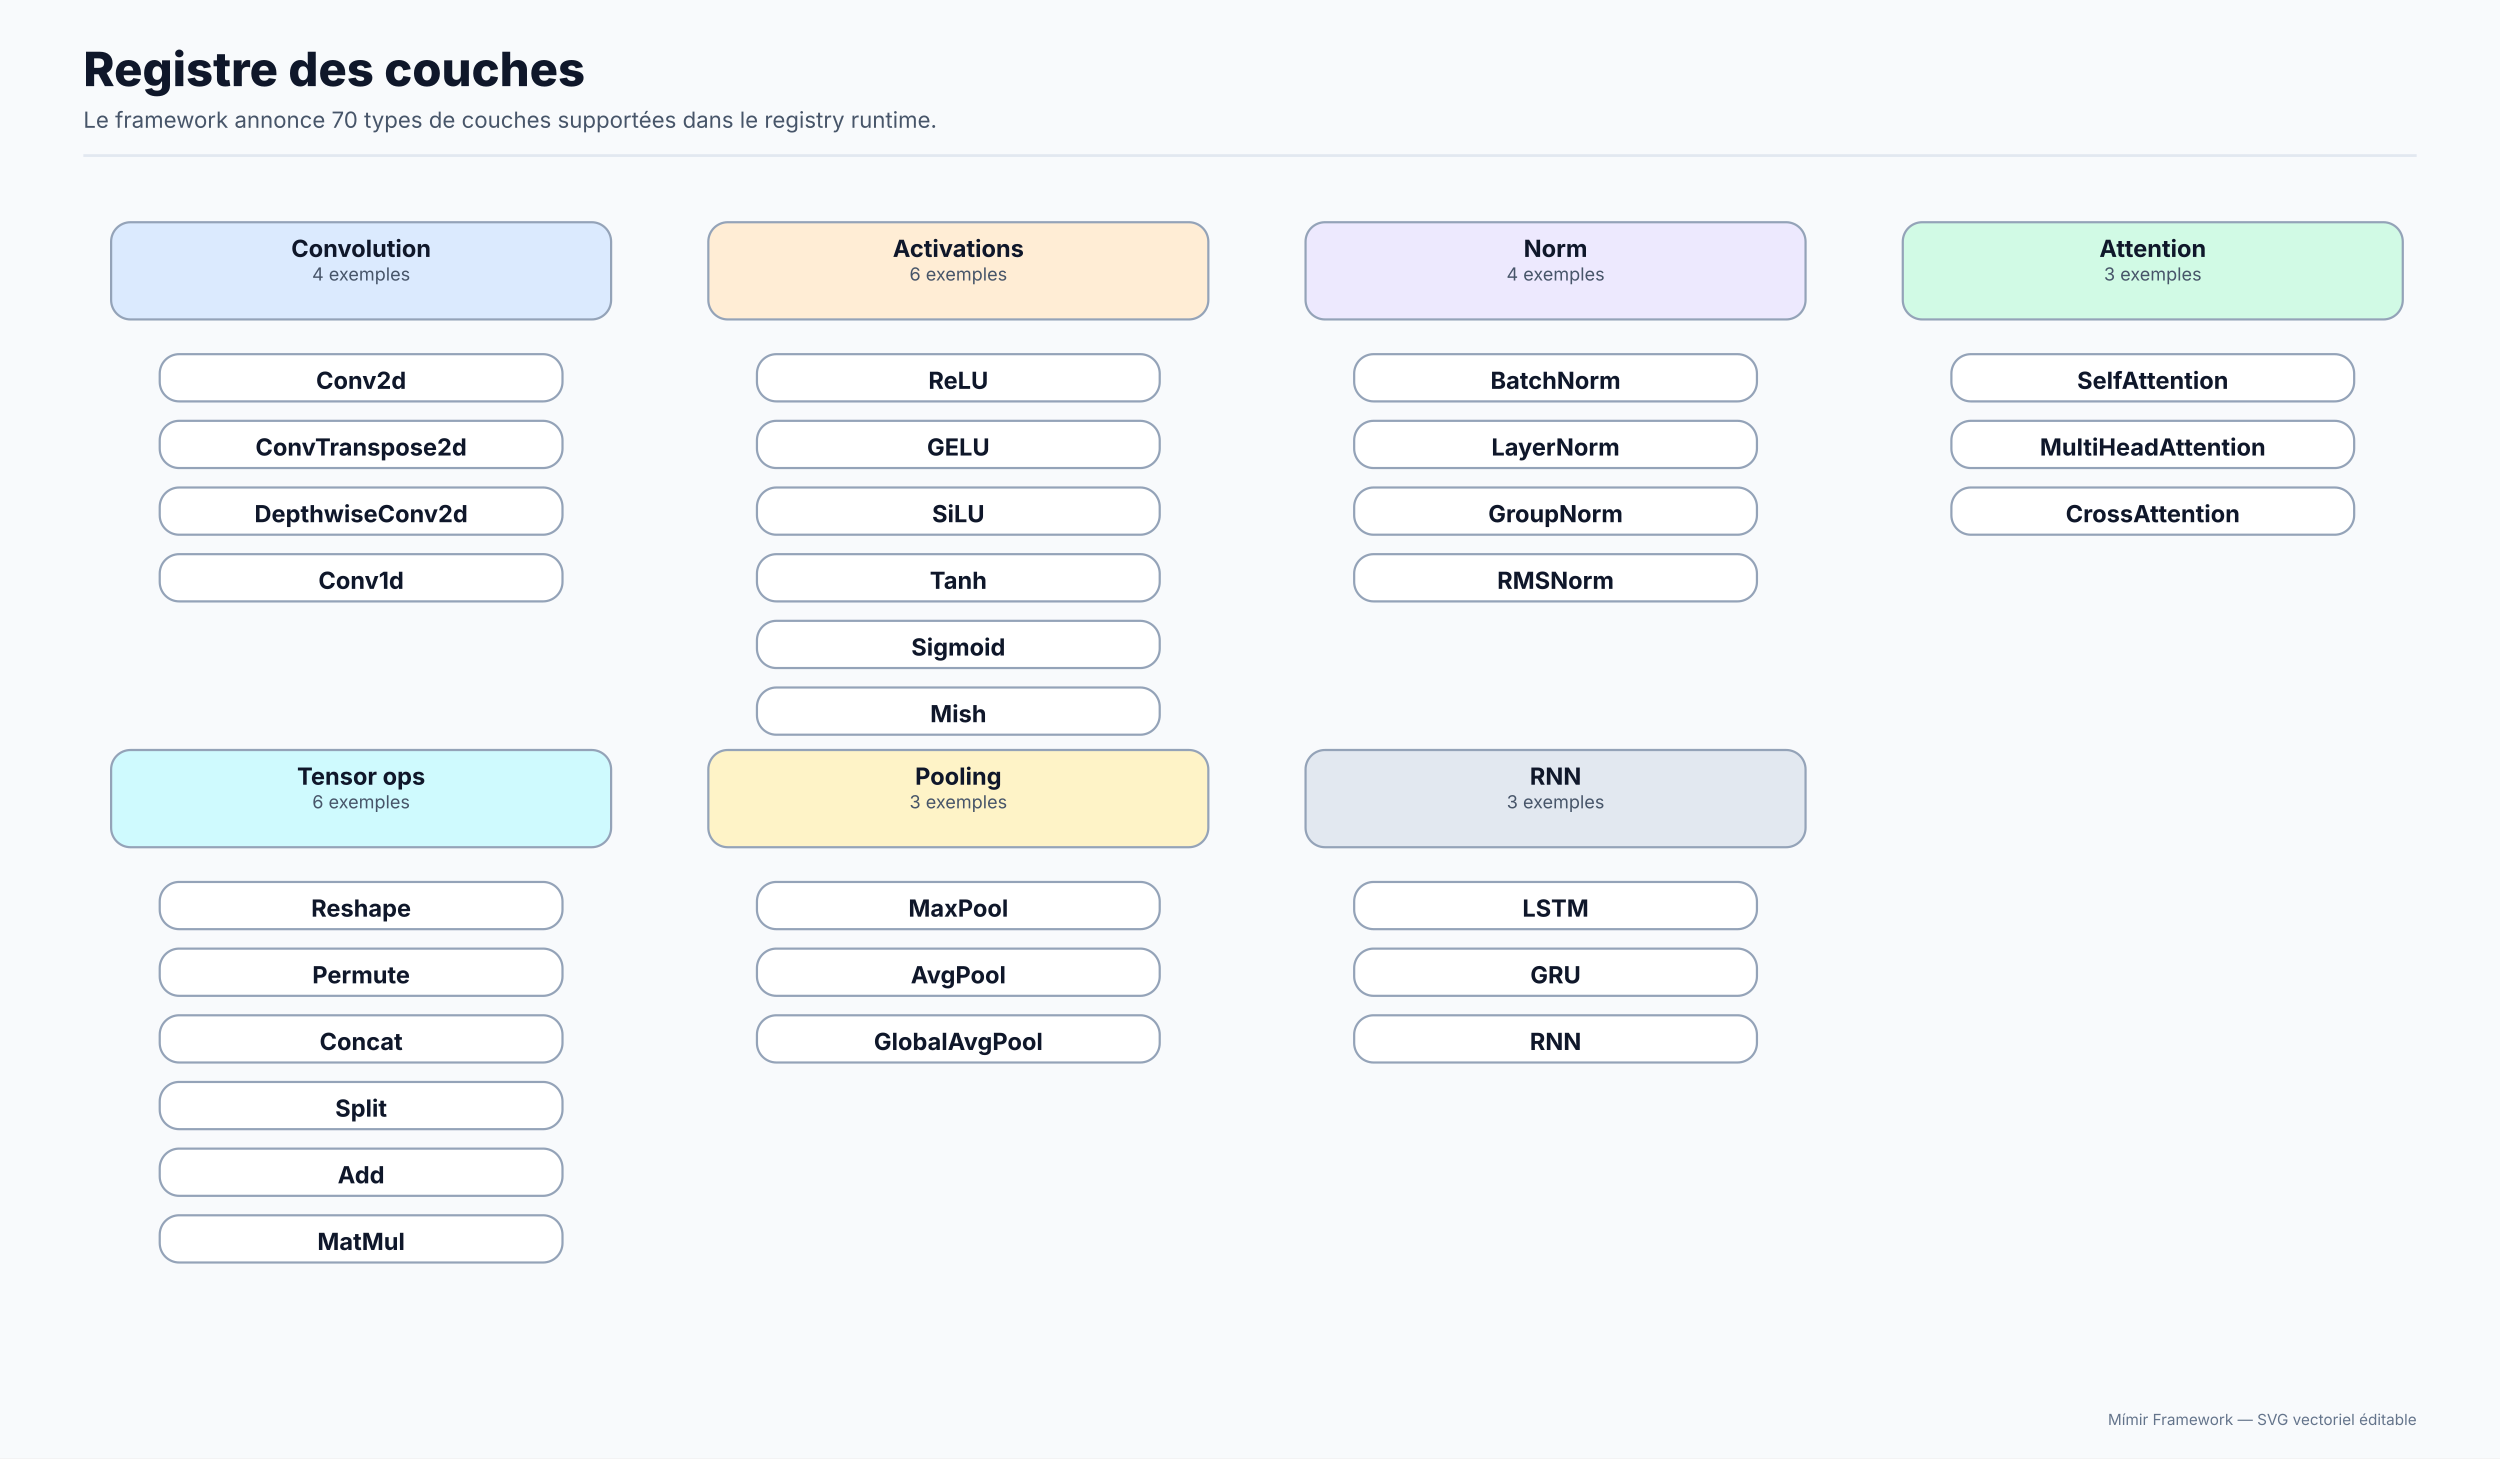
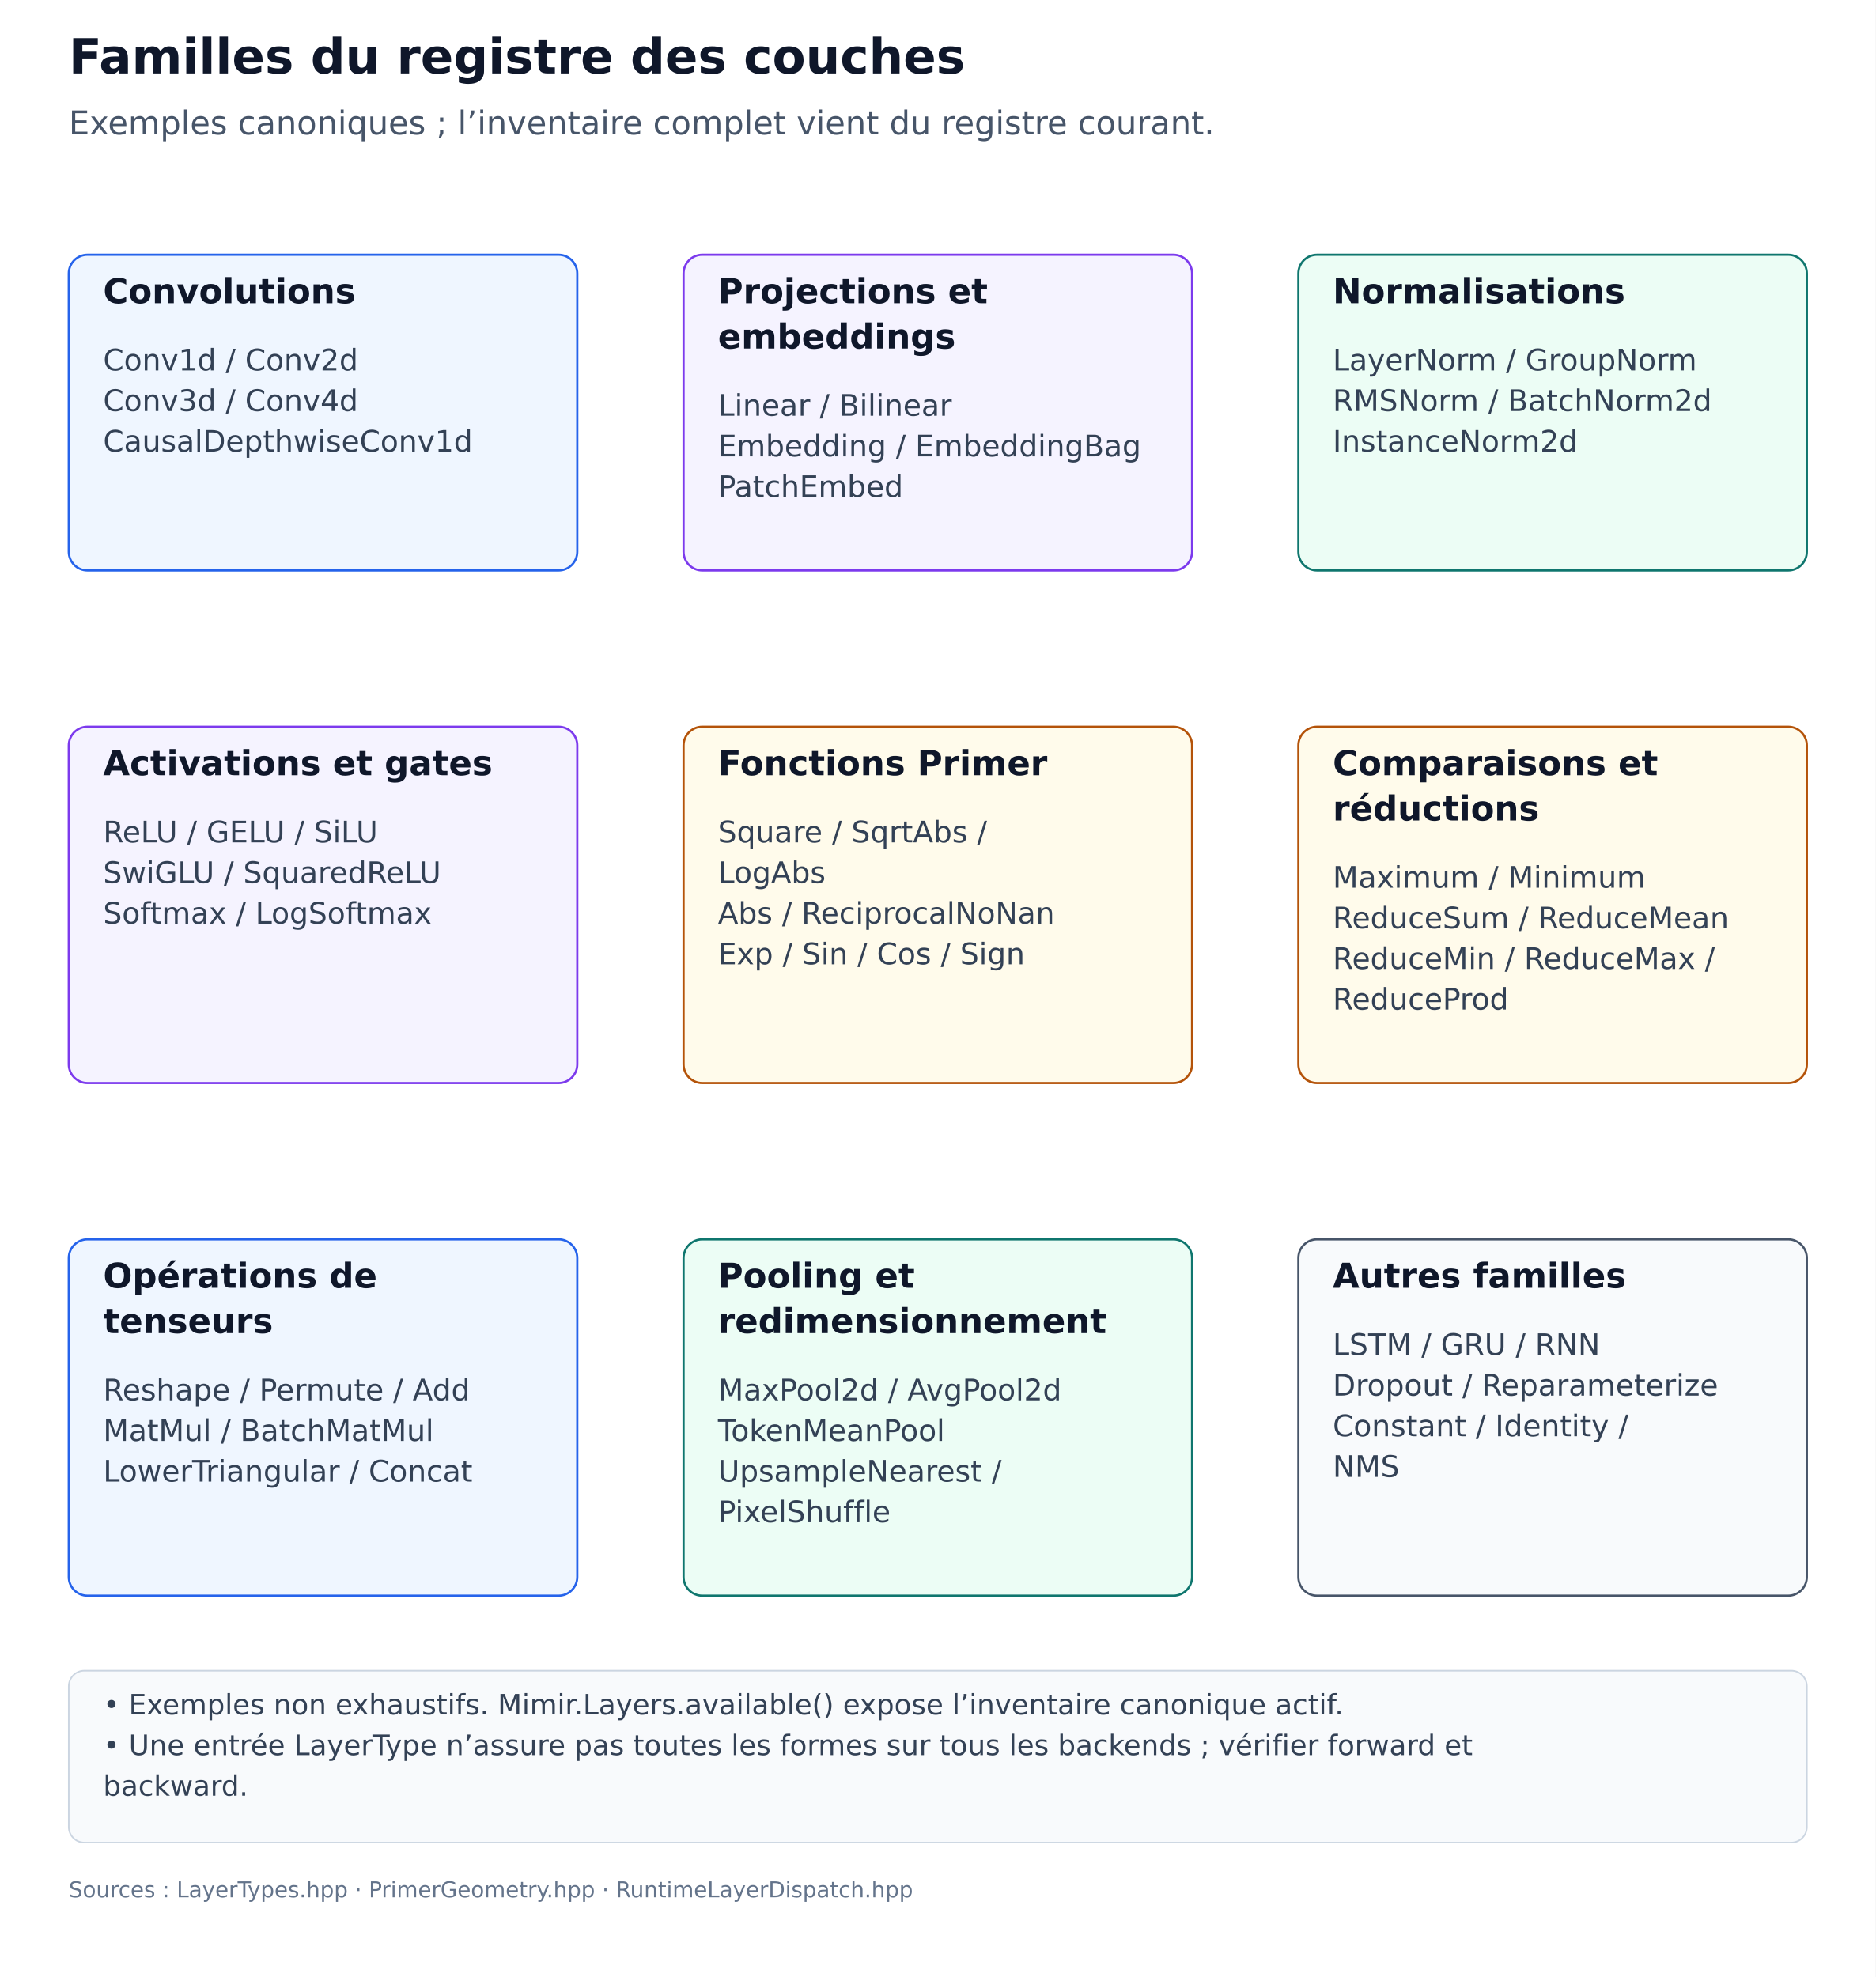
- <svg xmlns="http://www.w3.org/2000/svg" width="1800" height="1050" viewBox="0 0 1800 1050" role="img" aria-labelledby="title desc">
+ <svg xmlns="http://www.w3.org/2000/svg" width="1200" height="1265" viewBox="0 0 1200 1265" role="img" aria-labelledby="title desc">
  <defs>
-     <marker id="arrow" markerWidth="12" markerHeight="12" refX="10" refY="6" orient="auto" markerUnits="strokeWidth">
-       <path d="M2,2 L10,6 L2,10 z" fill="#475569" />
+     <marker id="arrow-blue" markerWidth="9" markerHeight="9" refX="8" refY="4.5" orient="auto">
+       <path d="M1,1 L8,4.5 L1,8 Z" fill="#2563eb" />
    </marker>
-     <marker id="arrowBlue" markerWidth="12" markerHeight="12" refX="10" refY="6" orient="auto" markerUnits="strokeWidth">
-       <path d="M2,2 L10,6 L2,10 z" fill="#2563eb" />
+     <marker id="arrow-teal" markerWidth="9" markerHeight="9" refX="8" refY="4.5" orient="auto">
+       <path d="M1,1 L8,4.5 L1,8 Z" fill="#0f766e" />
    </marker>
-     <style>text{font-family:Inter,Segoe UI,Arial,sans-serif}.title{font-size:34px;font-weight:800;fill:#0f172a}.subtitle{font-size:16px;fill:#475569}.label{font-size:17px;font-weight:700;fill:#0f172a}.small{font-size:13px;fill:#475569}.tiny{font-size:11px;fill:#64748b}.box{stroke:#94a3b8;stroke-width:1.4;rx:14}.edge{stroke:#475569;stroke-width:2.2;fill:none;marker-end:url(#arrow)}.edgeB{stroke:#2563eb;stroke-width:2.4;fill:none;marker-end:url(#arrowBlue)}.dash{stroke-dasharray:7 7}.note{font-size:12px;fill:#475569}</style>
+     <marker id="arrow-purple" markerWidth="9" markerHeight="9" refX="8" refY="4.5" orient="auto">
+       <path d="M1,1 L8,4.5 L1,8 Z" fill="#7c3aed" />
+     </marker>
+     <marker id="arrow-orange" markerWidth="9" markerHeight="9" refX="8" refY="4.5" orient="auto">
+       <path d="M1,1 L8,4.5 L1,8 Z" fill="#b45309" />
+     </marker>
+     <marker id="arrow-slate" markerWidth="9" markerHeight="9" refX="8" refY="4.5" orient="auto">
+       <path d="M1,1 L8,4.5 L1,8 Z" fill="#475569" />
+     </marker>
+     <marker id="arrow-red" markerWidth="9" markerHeight="9" refX="8" refY="4.5" orient="auto">
+       <path d="M1,1 L8,4.5 L1,8 Z" fill="#b91c1c" />
+     </marker>
  </defs>
-   <rect width="100%" height="100%" fill="#f8fafc" />
-   <text x="60" y="62" class="title" text-anchor="start">Registre des couches</text>
-   <text x="60" y="92" class="subtitle" text-anchor="start">Le framework annonce 70 types de couches supportées dans le registry runtime.</text>
-   <line x1="60" y1="112" x2="1740" y2="112" stroke="#e2e8f0" stroke-width="2" />
-   <rect x="80" y="160" width="360" height="70" rx="14" fill="#dbeafe" stroke="#94a3b8" stroke-width="1.6" />
-   <text x="260.0" y="185" class="label" text-anchor="middle">Convolution</text>
-   <text x="260.0" y="202" class="small" text-anchor="middle">4 exemples</text>
-   <rect x="115" y="255" width="290" height="34" rx="14" fill="#fff" stroke="#94a3b8" stroke-width="1.6" />
-   <text x="260.0" y="280" class="label" text-anchor="middle">Conv2d</text>
-   <rect x="115" y="303" width="290" height="34" rx="14" fill="#fff" stroke="#94a3b8" stroke-width="1.6" />
-   <text x="260.0" y="328" class="label" text-anchor="middle">ConvTranspose2d</text>
-   <rect x="115" y="351" width="290" height="34" rx="14" fill="#fff" stroke="#94a3b8" stroke-width="1.6" />
-   <text x="260.0" y="376" class="label" text-anchor="middle">DepthwiseConv2d</text>
-   <rect x="115" y="399" width="290" height="34" rx="14" fill="#fff" stroke="#94a3b8" stroke-width="1.6" />
-   <text x="260.0" y="424" class="label" text-anchor="middle">Conv1d</text>
-   <rect x="510" y="160" width="360" height="70" rx="14" fill="#ffedd5" stroke="#94a3b8" stroke-width="1.6" />
-   <text x="690.0" y="185" class="label" text-anchor="middle">Activations</text>
-   <text x="690.0" y="202" class="small" text-anchor="middle">6 exemples</text>
-   <rect x="545" y="255" width="290" height="34" rx="14" fill="#fff" stroke="#94a3b8" stroke-width="1.6" />
-   <text x="690.0" y="280" class="label" text-anchor="middle">ReLU</text>
-   <rect x="545" y="303" width="290" height="34" rx="14" fill="#fff" stroke="#94a3b8" stroke-width="1.6" />
-   <text x="690.0" y="328" class="label" text-anchor="middle">GELU</text>
-   <rect x="545" y="351" width="290" height="34" rx="14" fill="#fff" stroke="#94a3b8" stroke-width="1.6" />
-   <text x="690.0" y="376" class="label" text-anchor="middle">SiLU</text>
-   <rect x="545" y="399" width="290" height="34" rx="14" fill="#fff" stroke="#94a3b8" stroke-width="1.6" />
-   <text x="690.0" y="424" class="label" text-anchor="middle">Tanh</text>
-   <rect x="545" y="447" width="290" height="34" rx="14" fill="#fff" stroke="#94a3b8" stroke-width="1.6" />
-   <text x="690.0" y="472" class="label" text-anchor="middle">Sigmoid</text>
-   <rect x="545" y="495" width="290" height="34" rx="14" fill="#fff" stroke="#94a3b8" stroke-width="1.6" />
-   <text x="690.0" y="520" class="label" text-anchor="middle">Mish</text>
-   <rect x="940" y="160" width="360" height="70" rx="14" fill="#ede9fe" stroke="#94a3b8" stroke-width="1.6" />
-   <text x="1120.0" y="185" class="label" text-anchor="middle">Norm</text>
-   <text x="1120.0" y="202" class="small" text-anchor="middle">4 exemples</text>
-   <rect x="975" y="255" width="290" height="34" rx="14" fill="#fff" stroke="#94a3b8" stroke-width="1.6" />
-   <text x="1120.0" y="280" class="label" text-anchor="middle">BatchNorm</text>
-   <rect x="975" y="303" width="290" height="34" rx="14" fill="#fff" stroke="#94a3b8" stroke-width="1.6" />
-   <text x="1120.0" y="328" class="label" text-anchor="middle">LayerNorm</text>
-   <rect x="975" y="351" width="290" height="34" rx="14" fill="#fff" stroke="#94a3b8" stroke-width="1.6" />
-   <text x="1120.0" y="376" class="label" text-anchor="middle">GroupNorm</text>
-   <rect x="975" y="399" width="290" height="34" rx="14" fill="#fff" stroke="#94a3b8" stroke-width="1.6" />
-   <text x="1120.0" y="424" class="label" text-anchor="middle">RMSNorm</text>
-   <rect x="1370" y="160" width="360" height="70" rx="14" fill="#d1fae5" stroke="#94a3b8" stroke-width="1.6" />
-   <text x="1550.0" y="185" class="label" text-anchor="middle">Attention</text>
-   <text x="1550.0" y="202" class="small" text-anchor="middle">3 exemples</text>
-   <rect x="1405" y="255" width="290" height="34" rx="14" fill="#fff" stroke="#94a3b8" stroke-width="1.6" />
-   <text x="1550.0" y="280" class="label" text-anchor="middle">SelfAttention</text>
-   <rect x="1405" y="303" width="290" height="34" rx="14" fill="#fff" stroke="#94a3b8" stroke-width="1.6" />
-   <text x="1550.0" y="328" class="label" text-anchor="middle">MultiHeadAttention</text>
-   <rect x="1405" y="351" width="290" height="34" rx="14" fill="#fff" stroke="#94a3b8" stroke-width="1.6" />
-   <text x="1550.0" y="376" class="label" text-anchor="middle">CrossAttention</text>
-   <rect x="80" y="540" width="360" height="70" rx="14" fill="#cffafe" stroke="#94a3b8" stroke-width="1.6" />
-   <text x="260.0" y="565" class="label" text-anchor="middle">Tensor ops</text>
-   <text x="260.0" y="582" class="small" text-anchor="middle">6 exemples</text>
-   <rect x="115" y="635" width="290" height="34" rx="14" fill="#fff" stroke="#94a3b8" stroke-width="1.6" />
-   <text x="260.0" y="660" class="label" text-anchor="middle">Reshape</text>
-   <rect x="115" y="683" width="290" height="34" rx="14" fill="#fff" stroke="#94a3b8" stroke-width="1.6" />
-   <text x="260.0" y="708" class="label" text-anchor="middle">Permute</text>
-   <rect x="115" y="731" width="290" height="34" rx="14" fill="#fff" stroke="#94a3b8" stroke-width="1.6" />
-   <text x="260.0" y="756" class="label" text-anchor="middle">Concat</text>
-   <rect x="115" y="779" width="290" height="34" rx="14" fill="#fff" stroke="#94a3b8" stroke-width="1.6" />
-   <text x="260.0" y="804" class="label" text-anchor="middle">Split</text>
-   <rect x="115" y="827" width="290" height="34" rx="14" fill="#fff" stroke="#94a3b8" stroke-width="1.6" />
-   <text x="260.0" y="852" class="label" text-anchor="middle">Add</text>
-   <rect x="115" y="875" width="290" height="34" rx="14" fill="#fff" stroke="#94a3b8" stroke-width="1.6" />
-   <text x="260.0" y="900" class="label" text-anchor="middle">MatMul</text>
-   <rect x="510" y="540" width="360" height="70" rx="14" fill="#fef3c7" stroke="#94a3b8" stroke-width="1.6" />
-   <text x="690.0" y="565" class="label" text-anchor="middle">Pooling</text>
-   <text x="690.0" y="582" class="small" text-anchor="middle">3 exemples</text>
-   <rect x="545" y="635" width="290" height="34" rx="14" fill="#fff" stroke="#94a3b8" stroke-width="1.6" />
-   <text x="690.0" y="660" class="label" text-anchor="middle">MaxPool</text>
-   <rect x="545" y="683" width="290" height="34" rx="14" fill="#fff" stroke="#94a3b8" stroke-width="1.6" />
-   <text x="690.0" y="708" class="label" text-anchor="middle">AvgPool</text>
-   <rect x="545" y="731" width="290" height="34" rx="14" fill="#fff" stroke="#94a3b8" stroke-width="1.6" />
-   <text x="690.0" y="756" class="label" text-anchor="middle">GlobalAvgPool</text>
-   <rect x="940" y="540" width="360" height="70" rx="14" fill="#e2e8f0" stroke="#94a3b8" stroke-width="1.6" />
-   <text x="1120.0" y="565" class="label" text-anchor="middle">RNN</text>
-   <text x="1120.0" y="582" class="small" text-anchor="middle">3 exemples</text>
-   <rect x="975" y="635" width="290" height="34" rx="14" fill="#fff" stroke="#94a3b8" stroke-width="1.6" />
-   <text x="1120.0" y="660" class="label" text-anchor="middle">LSTM</text>
-   <rect x="975" y="683" width="290" height="34" rx="14" fill="#fff" stroke="#94a3b8" stroke-width="1.6" />
-   <text x="1120.0" y="708" class="label" text-anchor="middle">GRU</text>
-   <rect x="975" y="731" width="290" height="34" rx="14" fill="#fff" stroke="#94a3b8" stroke-width="1.6" />
-   <text x="1120.0" y="756" class="label" text-anchor="middle">RNN</text>
-   <text x="1740" y="1026" class="tiny" text-anchor="end">Mímir Framework — SVG vectoriel éditable</text>
+   <g font-family="DejaVu Sans, Liberation Sans, Arial, sans-serif">
+     <rect width="1200" height="1265" fill="#ffffff" />
+     <text x="44" y="47" font-size="31" fill="#0f172a" font-weight="700">
+       <tspan x="44" dy="0">Familles du registre des couches</tspan>
+     </text>
+     <text x="44" y="86" font-size="21" fill="#475569">
+       <tspan x="44" dy="0">Exemples canoniques ; l’inventaire complet vient du registre courant.</tspan>
+     </text>
+     <g data-node="conv">
+       <rect x="44" y="163" width="325.33" height="202" rx="12" fill="#eff6ff" stroke="#2563eb" stroke-width="1.4" />
+       <text x="66" y="194" font-size="22" fill="#0f172a" font-weight="700">
+         <tspan x="66" dy="0">Convolutions</tspan>
+       </text>
+       <text x="66" y="237" font-size="19" fill="#334155">
+         <tspan x="66" dy="0">Conv1d / Conv2d</tspan>
+         <tspan x="66" dy="26">Conv3d / Conv4d</tspan>
+         <tspan x="66" dy="26">CausalDepthwiseConv1d</tspan>
+       </text>
+     </g>
+     <g data-node="dense">
+       <rect x="437.33" y="163" width="325.33" height="202" rx="12" fill="#f5f3ff" stroke="#7c3aed" stroke-width="1.4" />
+       <text x="459.33" y="194" font-size="22" fill="#0f172a" font-weight="700">
+         <tspan x="459.33" dy="0">Projections et</tspan>
+         <tspan x="459.33" dy="29">embeddings</tspan>
+       </text>
+       <text x="459.33" y="266" font-size="19" fill="#334155">
+         <tspan x="459.33" dy="0">Linear / Bilinear</tspan>
+         <tspan x="459.33" dy="26">Embedding / EmbeddingBag</tspan>
+         <tspan x="459.33" dy="26">PatchEmbed</tspan>
+       </text>
+     </g>
+     <g data-node="norm">
+       <rect x="830.67" y="163" width="325.33" height="202" rx="12" fill="#ecfdf5" stroke="#0f766e" stroke-width="1.4" />
+       <text x="852.67" y="194" font-size="22" fill="#0f172a" font-weight="700">
+         <tspan x="852.67" dy="0">Normalisations</tspan>
+       </text>
+       <text x="852.67" y="237" font-size="19" fill="#334155">
+         <tspan x="852.67" dy="0">LayerNorm / GroupNorm</tspan>
+         <tspan x="852.67" dy="26">RMSNorm / BatchNorm2d</tspan>
+         <tspan x="852.67" dy="26">InstanceNorm2d</tspan>
+       </text>
+     </g>
+     <g data-node="activation">
+       <rect x="44" y="465" width="325.33" height="228" rx="12" fill="#f5f3ff" stroke="#7c3aed" stroke-width="1.4" />
+       <text x="66" y="496" font-size="22" fill="#0f172a" font-weight="700">
+         <tspan x="66" dy="0">Activations et gates</tspan>
+       </text>
+       <text x="66" y="539" font-size="19" fill="#334155">
+         <tspan x="66" dy="0">ReLU / GELU / SiLU</tspan>
+         <tspan x="66" dy="26">SwiGLU / SquaredReLU</tspan>
+         <tspan x="66" dy="26">Softmax / LogSoftmax</tspan>
+       </text>
+     </g>
+     <g data-node="primer">
+       <rect x="437.33" y="465" width="325.33" height="228" rx="12" fill="#fffbeb" stroke="#b45309" stroke-width="1.4" />
+       <text x="459.33" y="496" font-size="22" fill="#0f172a" font-weight="700">
+         <tspan x="459.33" dy="0">Fonctions Primer</tspan>
+       </text>
+       <text x="459.33" y="539" font-size="19" fill="#334155">
+         <tspan x="459.33" dy="0">Square / SqrtAbs /</tspan>
+         <tspan x="459.33" dy="26">LogAbs</tspan>
+         <tspan x="459.33" dy="26">Abs / ReciprocalNoNan</tspan>
+         <tspan x="459.33" dy="26">Exp / Sin / Cos / Sign</tspan>
+       </text>
+     </g>
+     <g data-node="reduce">
+       <rect x="830.67" y="465" width="325.33" height="228" rx="12" fill="#fffbeb" stroke="#b45309" stroke-width="1.4" />
+       <text x="852.67" y="496" font-size="22" fill="#0f172a" font-weight="700">
+         <tspan x="852.67" dy="0">Comparaisons et</tspan>
+         <tspan x="852.67" dy="29">réductions</tspan>
+       </text>
+       <text x="852.67" y="568" font-size="19" fill="#334155">
+         <tspan x="852.67" dy="0">Maximum / Minimum</tspan>
+         <tspan x="852.67" dy="26">ReduceSum / ReduceMean</tspan>
+         <tspan x="852.67" dy="26">ReduceMin / ReduceMax /</tspan>
+         <tspan x="852.67" dy="26">ReduceProd</tspan>
+       </text>
+     </g>
+     <g data-node="tensor">
+       <rect x="44" y="793" width="325.33" height="228" rx="12" fill="#eff6ff" stroke="#2563eb" stroke-width="1.4" />
+       <text x="66" y="824" font-size="22" fill="#0f172a" font-weight="700">
+         <tspan x="66" dy="0">Opérations de</tspan>
+         <tspan x="66" dy="29">tenseurs</tspan>
+       </text>
+       <text x="66" y="896" font-size="19" fill="#334155">
+         <tspan x="66" dy="0">Reshape / Permute / Add</tspan>
+         <tspan x="66" dy="26">MatMul / BatchMatMul</tspan>
+         <tspan x="66" dy="26">LowerTriangular / Concat</tspan>
+       </text>
+     </g>
+     <g data-node="pool">
+       <rect x="437.33" y="793" width="325.33" height="228" rx="12" fill="#ecfdf5" stroke="#0f766e" stroke-width="1.4" />
+       <text x="459.33" y="824" font-size="22" fill="#0f172a" font-weight="700">
+         <tspan x="459.33" dy="0">Pooling et</tspan>
+         <tspan x="459.33" dy="29">redimensionnement</tspan>
+       </text>
+       <text x="459.33" y="896" font-size="19" fill="#334155">
+         <tspan x="459.33" dy="0">MaxPool2d / AvgPool2d</tspan>
+         <tspan x="459.33" dy="26">TokenMeanPool</tspan>
+         <tspan x="459.33" dy="26">UpsampleNearest /</tspan>
+         <tspan x="459.33" dy="26">PixelShuffle</tspan>
+       </text>
+     </g>
+     <g data-node="other">
+       <rect x="830.67" y="793" width="325.33" height="228" rx="12" fill="#f8fafc" stroke="#475569" stroke-width="1.4" />
+       <text x="852.67" y="824" font-size="22" fill="#0f172a" font-weight="700">
+         <tspan x="852.67" dy="0">Autres familles</tspan>
+       </text>
+       <text x="852.67" y="867" font-size="19" fill="#334155">
+         <tspan x="852.67" dy="0">LSTM / GRU / RNN</tspan>
+         <tspan x="852.67" dy="26">Dropout / Reparameterize</tspan>
+         <tspan x="852.67" dy="26">Constant / Identity /</tspan>
+         <tspan x="852.67" dy="26">NMS</tspan>
+       </text>
+     </g>
+     <rect x="44" y="1069" width="1112" height="110" rx="10" fill="#f8fafc" stroke="#cbd5e1" />
+     <text x="66" y="1097" font-size="18" fill="#334155">
+       <tspan x="66" dy="0">• Exemples non exhaustifs. Mimir.Layers.available() expose l’inventaire canonique actif.</tspan>
+       <tspan x="66" dy="26">• Une entrée LayerType n’assure pas toutes les formes sur tous les backends ; vérifier forward et</tspan>
+       <tspan x="66" dy="26">backward.</tspan>
+     </text>
+     <text x="44" y="1214" font-size="14" fill="#64748b">
+       <tspan x="44" dy="0">Sources : LayerTypes.hpp · PrimerGeometry.hpp · RuntimeLayerDispatch.hpp</tspan>
+     </text>
+   </g>
</svg>
